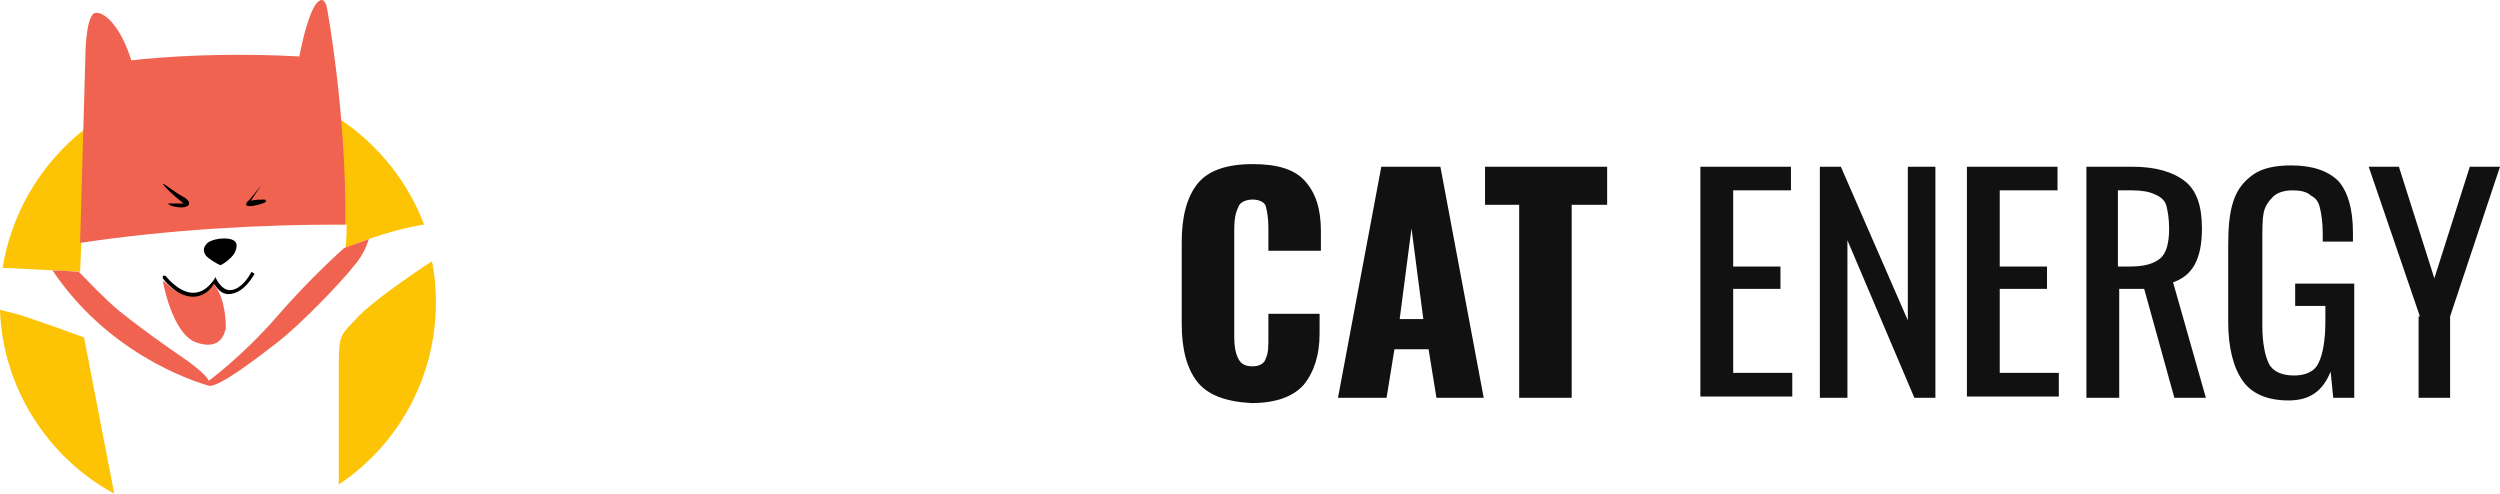
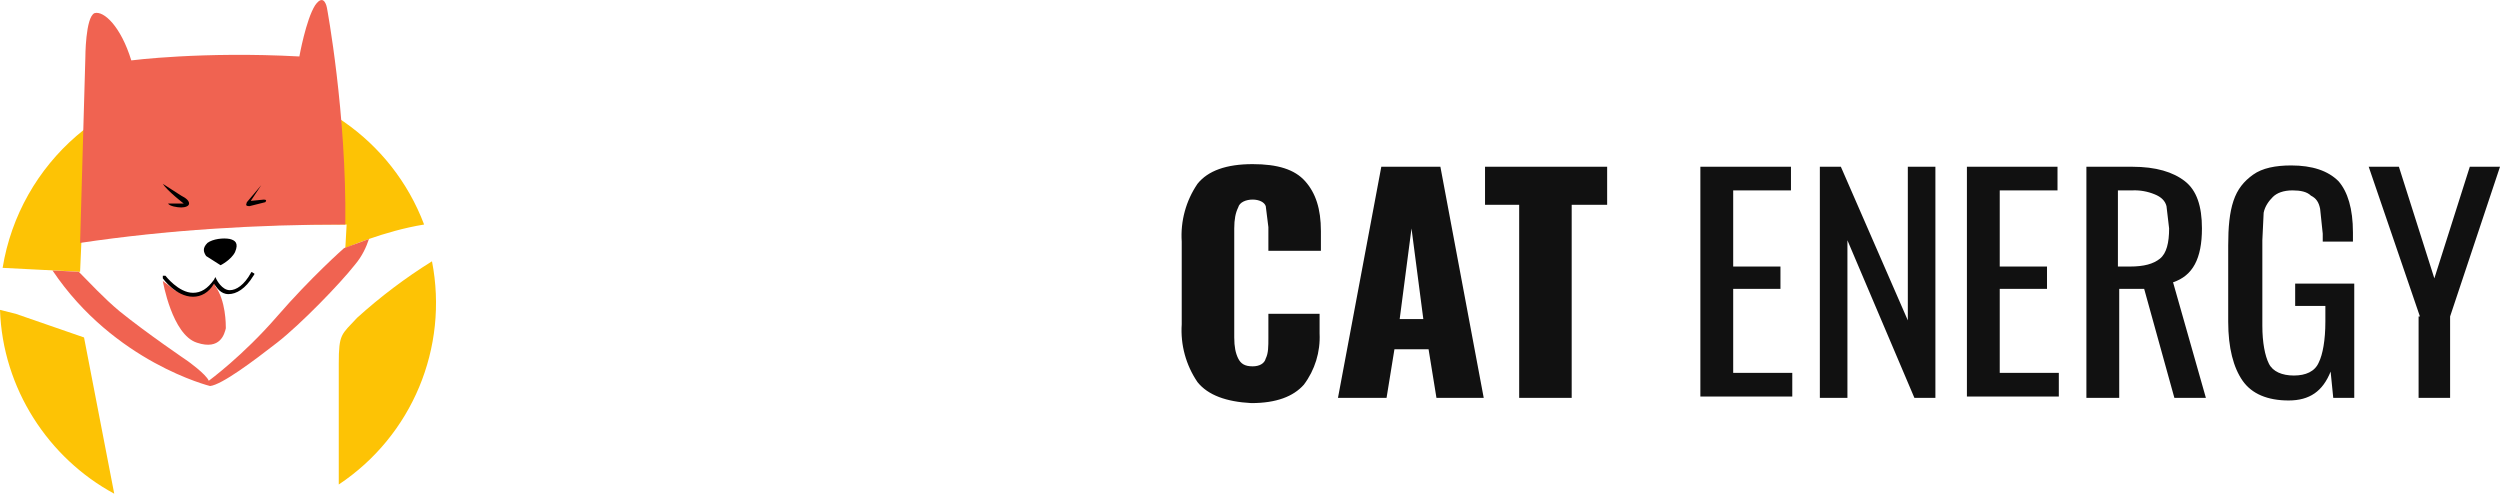
- <svg xmlns="http://www.w3.org/2000/svg" id="Layer_2" x="0" y="0" version="1.1" viewBox="0 0.002 190.4 37.598" style="enable-background:new 0 0 33.3 37.6">
+ <svg xmlns="http://www.w3.org/2000/svg" viewBox="0 0 190.4 37.6" style="enable-background:new 0 0 33.3 37.6">
  <style>
    .st0{fill:#fdc305}.st1{fill:#f06351}
  </style>
-   <path d="M6.1 20.7l.1-2.3c6.7-.9 13.4-1.4 20.2-1.3 0 .6 0 1.2-.1 1.8 0 0 2.9-1.3 6-1.8-2.4-6.3-8.5-10.8-15.6-10.8C8.4 6.3 1.5 12.4.2 20.4c2.2.1 5.9.3 5.9.3zM27.2 24.2c-1.2 1.3-1.4 1.2-1.4 3.5v9.2c4.5-3 7.4-8.1 7.4-13.9 0-1.1-.1-2.1-.3-3.1-1.7 1.1-4.7 3.2-5.7 4.3zM6.4 25.7s-3.8-1.4-5.2-1.8L0 23.6c.2 6 3.7 11.3 8.7 14L6.4 25.7z" class="st0" />
+   <path d="M6.1 20.7l.1-2.3c6.7-.9 13.4-1.4 20.2-1.3l-.1 1.8s2.9-1.3 6-1.8A16.7 16.7 0 0016.7 6.3C8.4 6.3 1.5 12.4.2 20.4l5.9.3zm21.1 3.5c-1.2 1.3-1.4 1.2-1.4 3.5v9.2a16.6 16.6 0 007.1-17 40.3 40.3 0 00-5.7 4.3zM6.4 25.7l-5.2-1.8-1.2-.3c.2 6 3.7 11.3 8.7 14L6.4 25.7z" class="st0" />
  <path d="M26.3 17.1C26.4 8.6 24.9.6 24.9.6s-.2-1.2-.9-.2c-.7 1.1-1.2 3.9-1.2 3.9-7.4-.4-12.8.3-12.8.3C9.2 2 7.9.8 7.2 1c-.7.3-.7 3.4-.7 3.4l-.4 14.1c6.7-1 13.5-1.4 20.2-1.4z" class="st1" />
-   <path d="M12.4 14c0-.1 1 .7 1.4.9.4.2.6.4.6.6 0 .2-.3.3-.6.3s-.9-.1-1-.3H14c.1.1-1.3-1-1.6-1.5zM19.9 14.1s-1 1.3-1.1 1.3c0 .1-.2.3.2.3s1.1-.2 1.2-.3c.1-.1.1-.2-.1-.2s-.7 0-1 .1l.8-1.2s.1-.1 0 0zM16.8 20.2s.8-.4 1.1-1c.3-.7 0-.9-.4-1-.5-.1-1.3 0-1.7.3-.4.4-.3.7-.1 1 .2.2.8.6 1.1.7z" />
-   <path d="M16.3 21.5s-.2.4-.5.6c-.2.2-.6.4-1 .4-.6 0-1.1-.2-1.5-.4-.2-.1-.4-.3-.5-.4-.2-.2-.4-.3-.4-.3s.7 4.1 2.6 4.7c1.8.6 2.1-.7 2.2-1.1 0-.3 0-2.1-.8-3.2.1-.4 0-.2-.1-.3z" class="st1" />
+   <path d="M12.4 14l1.4.9c.4.2.6.4.6.6 0 .2-.3.3-.6.3s-.9-.1-1-.3H14c.1.1-1.3-1-1.6-1.5zm7.5.1l-1.1 1.3c0 .1-.2.3.2.3l1.2-.3c.1-.1.1-.2-.1-.2l-1 .1.8-1.2s.1-.1 0 0zm-3.1 6.1s.8-.4 1.1-1c.3-.7 0-.9-.4-1-.5-.1-1.3 0-1.7.3-.4.4-.3.7-.1 1l1.1.7z" />
+   <path d="M16.3 21.5s-.2.4-.5.6c-.2.2-.6.4-1 .4-.6 0-1.1-.2-1.5-.4l-.5-.4-.4-.3s.7 4.1 2.6 4.7c1.8.6 2.1-.7 2.2-1.1 0-.3 0-2.1-.8-3.2.1-.4 0-.2-.1-.3z" class="st1" />
  <path d="M14.7 22.6c-1.3 0-2.3-1.4-2.3-1.4V21h.2s1 1.3 2.1 1.3c.6 0 1.1-.3 1.6-1l.1-.2.1.2s.4.8 1 .8c.5 0 1.1-.4 1.6-1.3 0-.1.1-.1.2 0 .1 0 .1.1 0 .2-.6 1-1.3 1.4-1.9 1.4-.6 0-.9-.5-1.1-.8-.4.7-1 1-1.6 1z" />
-   <path d="M26.2 18.9s-2.5 2.2-5.1 5.2-5.2 4.9-5.2 4.9c-.2-.5-1.6-1.5-1.6-1.5s-3.1-2.1-5.2-3.8c-1.2-1-2.3-2.2-3.1-3-.3 0-1.1-.1-2-.1 4.7 7 12 8.8 12 8.8.9-.1 3.3-1.9 5.1-3.3 1.8-1.4 4.8-4.5 5.9-5.9.6-.7.9-1.4 1.1-2-1.1.4-1.9.7-1.9.7z" class="st1" />
-   <g>
-     <path d="M1.2 16.6c-.8-1-1.2-2.5-1.2-4.4V5.9C0 4 .4 2.5 1.2 1.5 2 .5 3.4 0 5.4 0c1.9 0 3.2.4 4 1.3.8.9 1.2 2.1 1.2 3.8v1.5h-4V4.8c0-.7-.1-1.2-.2-1.6-.1-.3-.5-.5-1-.5s-1 .2-1.1.6c-.2.4-.3.9-.3 1.6v8.3c0 .7.1 1.2.3 1.6.2.4.5.6 1.1.6.5 0 .9-.2 1-.6.2-.4.2-.9.2-1.6v-1.8h3.9v1.5c0 1.6-.4 2.9-1.2 3.9-.8.9-2.1 1.4-4 1.4-1.9-.1-3.3-.6-4.1-1.6zM15.2.2h4.5L23 17.8h-3.6l-.6-3.7h-2.6l-.6 3.7h-3.7L15.2.2zm3.2 11.6l-.9-6.9-.9 6.9h1.8zM25.8 3.1h-2.7V.2h9.3v2.9h-2.7v14.7h-4V3.1zM39.5.2h6.9V2H42v5.8h3.6v1.7H42v6.4h4.5v1.8h-7V.2zM48.5.2h1.7l5.1 11.7V.2h2.1v17.6h-1.6l-5.1-12v12h-2.1V.2zM59.8.2h6.9V2h-4.4v5.8h3.6v1.7h-3.6v6.4h4.5v1.8h-7V.2zM68.8.2h3.6c1.8 0 3.1.4 4 1.1s1.3 1.9 1.3 3.6c0 2.3-.7 3.6-2.2 4.1l2.5 8.8h-2.4l-2.3-8.3h-1.9v8.3h-2.5V.2zm3.4 7.6c1.1 0 1.8-.2 2.3-.6.5-.4.7-1.2.7-2.3 0-.7-.1-1.3-.2-1.7s-.4-.7-.9-.9c-.4-.2-1-.3-1.7-.3h-1.1v5.8h.9zM80.8 16.5c-.7-1-1.1-2.5-1.1-4.5V6.2c0-1.4.1-2.5.4-3.4.3-.9.8-1.5 1.5-2s1.7-.7 2.9-.7c1.6 0 2.8.4 3.6 1.2.7.8 1.1 2.1 1.1 3.9v.7h-2.3v-.6c0-.8-.1-1.5-.2-1.9-.1-.5-.3-.8-.7-1-.3-.3-.8-.4-1.4-.4-.7 0-1.2.2-1.5.5-.3.3-.6.7-.7 1.2-.1.5-.1 1.2-.1 2.1v6.5c0 1.3.2 2.3.5 2.9.3.6 1 .9 1.9.9.9 0 1.6-.3 1.9-1 .3-.6.5-1.7.5-3.1v-1.2h-2.3V9.1h4.5v8.7h-1.6l-.2-2c-.6 1.5-1.6 2.2-3.2 2.2s-2.8-.5-3.5-1.5zM94.3 11.6L90.4.2h2.3l2.7 8.5L98.1.2h2.3l-3.8 11.4v6.2h-2.4v-6.2z" class="st0" style="fill:#111" transform="translate(90 12.5)" />
-   </g>
+   <path d="M26.2 18.9s-2.5 2.2-5.1 5.2-5.2 4.9-5.2 4.9c-.2-.5-1.6-1.5-1.6-1.5s-3.1-2.1-5.2-3.8c-1.2-1-2.3-2.2-3.1-3l-2-.1c4.7 7 12 8.8 12 8.8.9-.1 3.3-1.9 5.1-3.3 1.8-1.4 4.8-4.5 5.9-5.9.6-.7.9-1.4 1.1-2l-1.9.7z" class="st1" />
+   <path d="M1.2 16.6A7 7 0 010 12.2V5.9a7 7 0 011.2-4.4C2 .5 3.4 0 5.4 0c1.9 0 3.2.4 4 1.3.8.9 1.2 2.1 1.2 3.8v1.5h-4V4.8l-.2-1.6c-.1-.3-.5-.5-1-.5s-1 .2-1.1.6c-.2.4-.3.9-.3 1.6v8.3c0 .7.1 1.2.3 1.6.2.4.5.6 1.1.6.5 0 .9-.2 1-.6.2-.4.2-.9.2-1.6v-1.8h3.9v1.5a6 6 0 01-1.2 3.9c-.8.9-2.1 1.4-4 1.4-1.9-.1-3.3-.6-4.1-1.6zM15.2.2h4.5L23 17.8h-3.6l-.6-3.7h-2.6l-.6 3.7h-3.7L15.2.2zm3.2 11.6l-.9-6.9-.9 6.9h1.8zm7.4-8.7h-2.7V.2h9.3v2.9h-2.7v14.7h-4V3.1zM39.5.2h6.9V2H42v5.8h3.6v1.7H42v6.4h4.5v1.8h-7V.2zm9 0h1.7l5.1 11.7V.2h2.1v17.6h-1.6l-5.1-12v12h-2.1V.2zm11.3 0h6.9V2h-4.4v5.8h3.6v1.7h-3.6v6.4h4.5v1.8h-7V.2zm9 0h3.6c1.8 0 3.1.4 4 1.1s1.3 1.9 1.3 3.6c0 2.3-.7 3.6-2.2 4.1l2.5 8.8h-2.4l-2.3-8.3h-1.9v8.3h-2.5V.2zm3.4 7.6c1.1 0 1.8-.2 2.3-.6.5-.4.7-1.2.7-2.3L75 3.2c-.1-.4-.4-.7-.9-.9a4 4 0 00-1.7-.3h-1.1v5.8h.9zm8.6 8.7c-.7-1-1.1-2.5-1.1-4.5V6.2c0-1.4.1-2.5.4-3.4.3-.9.8-1.5 1.5-2s1.7-.7 2.9-.7c1.6 0 2.8.4 3.6 1.2.7.8 1.1 2.1 1.1 3.9v.7h-2.3v-.6l-.2-1.9c-.1-.5-.3-.8-.7-1-.3-.3-.8-.4-1.4-.4-.7 0-1.2.2-1.5.5-.3.3-.6.7-.7 1.2l-.1 2.1v6.5c0 1.3.2 2.3.5 2.9.3.6 1 .9 1.9.9.9 0 1.6-.3 1.9-1 .3-.6.5-1.7.5-3.1v-1.2h-2.3V9.1h4.5v8.7h-1.6l-.2-2c-.6 1.5-1.6 2.2-3.2 2.2s-2.8-.5-3.5-1.5zm13.5-4.9L90.4.2h2.3l2.7 8.5L98.1.2h2.3l-3.8 11.4v6.2h-2.4v-6.2z" class="st0" transform="translate(90 12.5)" style="fill:#111" />
</svg>
